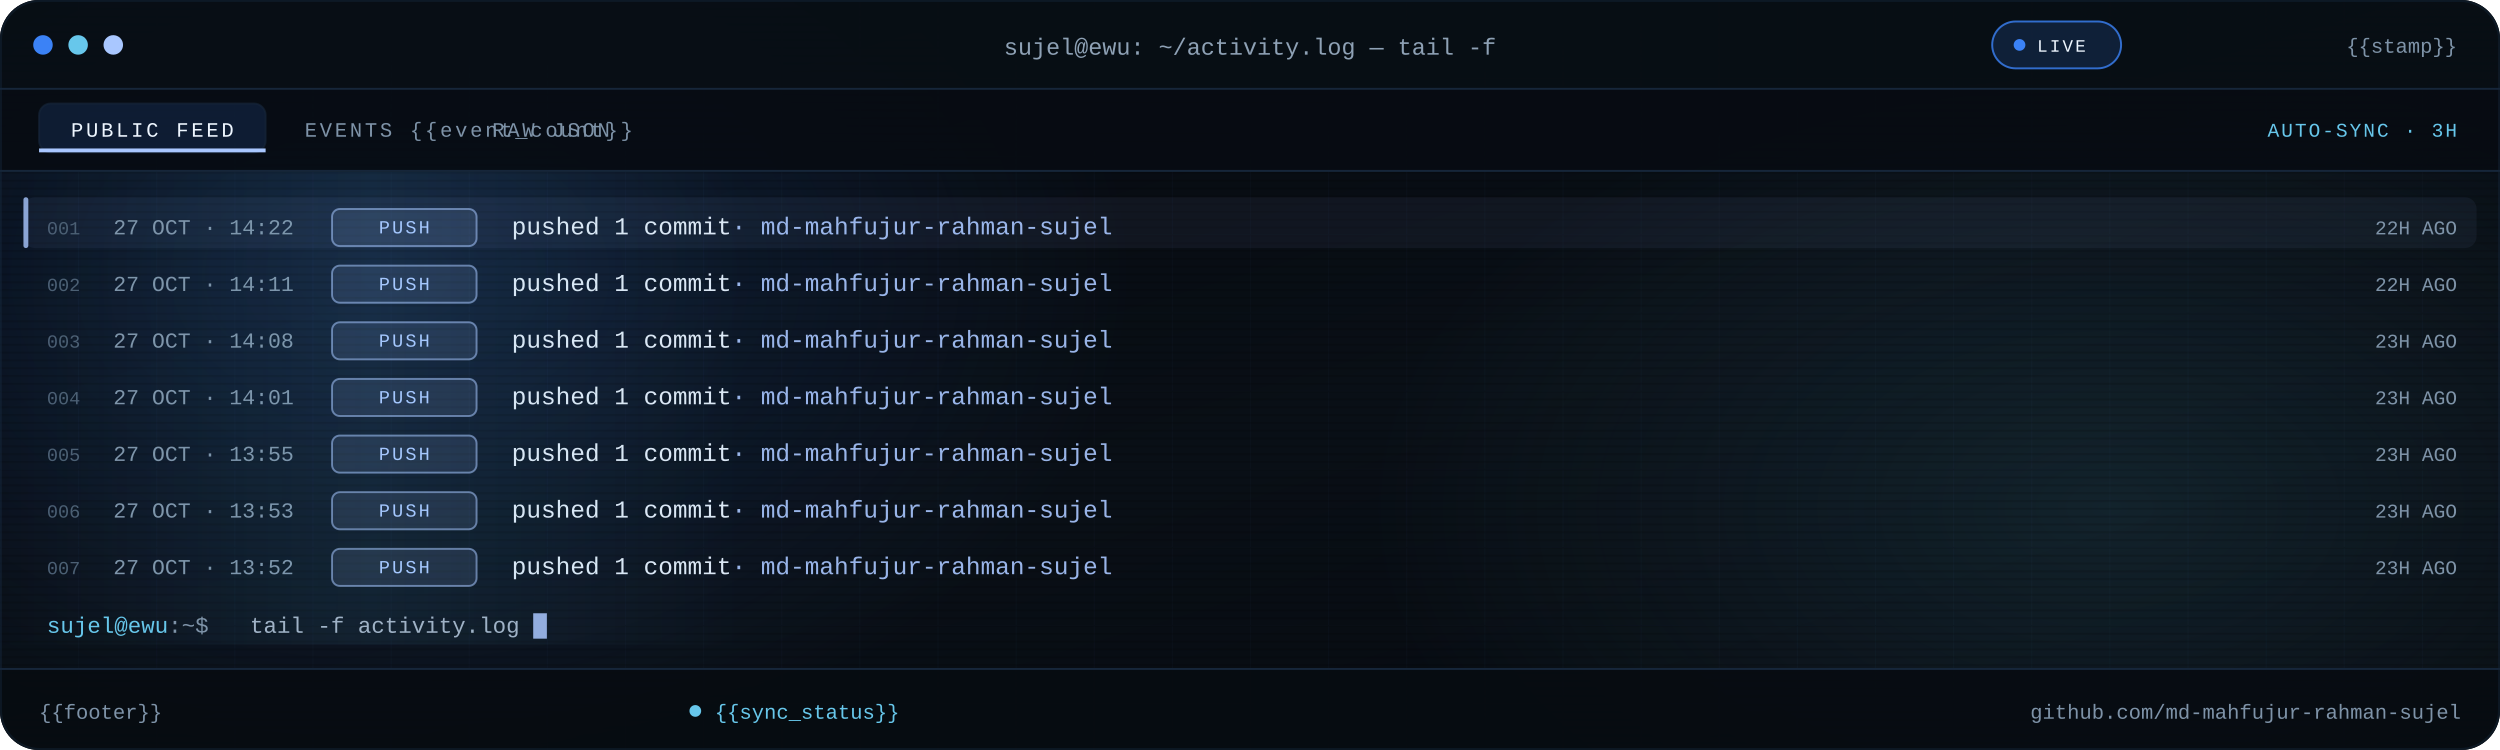
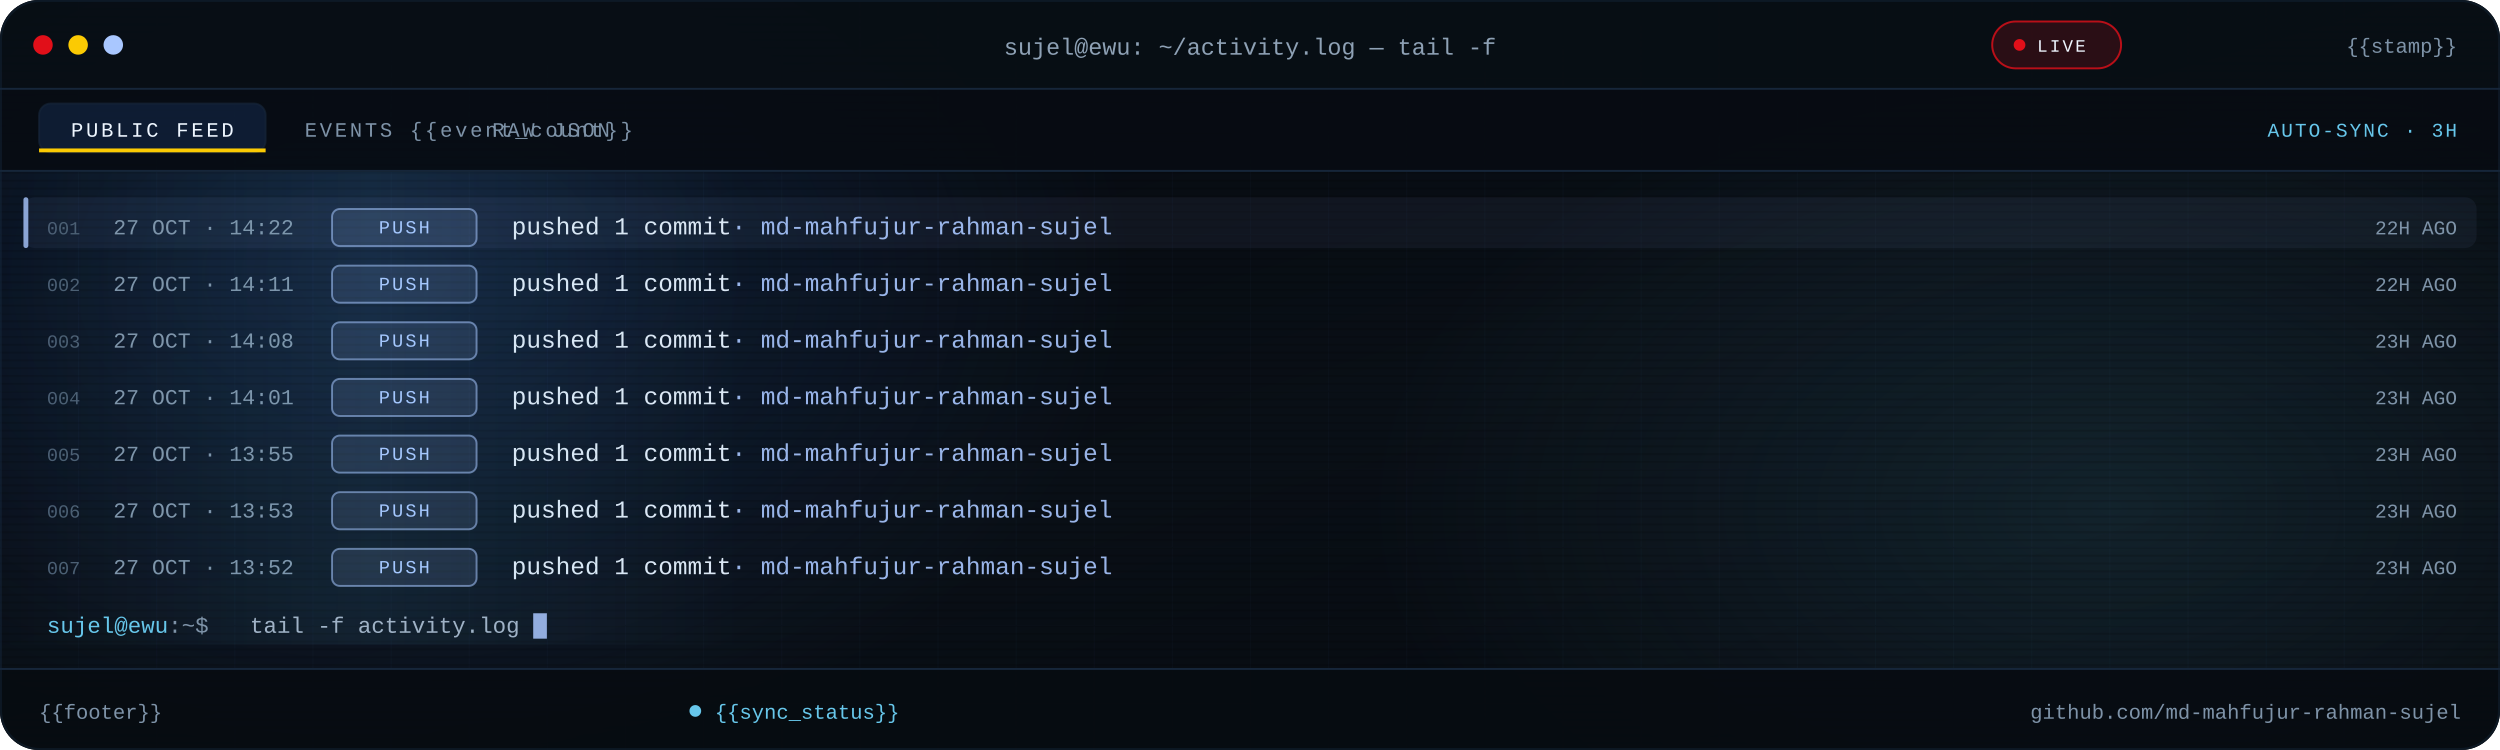
<svg xmlns="http://www.w3.org/2000/svg" viewBox="0 0 1280 384" role="img" aria-label="Recent public GitHub activity for md-mahfujur-rahman-sujel">
  <defs>
    <linearGradient id="bg" x1="0" y1="0" x2="1" y2="1">
      <stop offset="0" stop-color="#05080D" />
      <stop offset=".55" stop-color="#090F16" />
      <stop offset="1" stop-color="#05080D" />
    </linearGradient>
    <linearGradient id="scanline" x1="0" x2="1">
      <stop offset="0" stop-color="#67C7EB" stop-opacity="0" />
      <stop offset=".5" stop-color="#67C7EB" stop-opacity=".08" />
      <stop offset="1" stop-color="#67C7EB" stop-opacity="0" />
    </linearGradient>
    <radialGradient id="bloomBlue">
      <stop offset="0" stop-color="#3B82F6" stop-opacity=".18" />
      <stop offset="1" stop-color="#3B82F6" stop-opacity="0" />
    </radialGradient>
    <radialGradient id="bloomCyan">
      <stop offset="0" stop-color="#67C7EB" stop-opacity=".12" />
      <stop offset="1" stop-color="#67C7EB" stop-opacity="0" />
    </radialGradient>
    <pattern id="grid" width="40" height="40" patternUnits="userSpaceOnUse">
      <path d="M40 0H0V40" fill="none" stroke="#16263A" stroke-opacity=".14" />
    </pattern>
    <pattern id="scan" width="6" height="4" patternUnits="userSpaceOnUse">
      <rect width="6" height="1" fill="#000000" opacity=".14" />
    </pattern>
    <clipPath id="win">
      <rect width="1280" height="384" rx="20" />
    </clipPath>
    <clipPath id="body">
      <rect x="0" y="88.0" width="1280" height="254.0" />
    </clipPath>
    <style>
.s{font-family:'Segoe UI',system-ui,-apple-system,Roboto,Helvetica,Arial,sans-serif}
.m{font-family:ui-monospace,SFMono-Regular,Menlo,Consolas,'Liberation Mono',monospace}
.pulse{animation:pulse 2.2s ease-in-out infinite}
@keyframes pulse{50%{opacity:.25}}
.blink{animation:blink 1.1s steps(1) infinite}
@keyframes blink{50%{opacity:0}}
.rise{animation:rise .55s cubic-bezier(.2,.7,.2,1) both}
@keyframes rise{from{opacity:0;transform:translateY(7px)}}
.sweep{animation:sweep 7.5s linear infinite}
@keyframes sweep{from{transform:translateX(-380px)}to{transform:translateX(1320px)}}
@media (prefers-reduced-motion:reduce){.pulse,.blink,.rise,.sweep{animation:none!important}}
</style>
  </defs>
  <g clip-path="url(#win)">
    <rect width="1280" height="384" fill="url(#bg)" />
    <rect width="1280" height="384" fill="url(#grid)" />
    <ellipse cx="200" cy="140" rx="380" ry="260" fill="url(#bloomBlue)" />
    <ellipse cx="1080" cy="260" rx="380" ry="230" fill="url(#bloomCyan)" />
    <rect width="1280" height="384" fill="url(#scan)" />
    <rect width="1280" height="46" fill="#080E15" fill-opacity=".94" />
    <rect y="45" width="1280" height="1" fill="#16263A" />
-     <circle cx="22" cy="23" r="5" fill="#3B82F6" />
-     <circle cx="40" cy="23" r="5" fill="#67C7EB" />
+     <circle cx="22" cy="23" r="5" fill="#E10F19" />
+     <circle cx="40" cy="23" r="5" fill="#FBCA03" />
    <circle cx="58" cy="23" r="5" fill="#A9C7FF" />
    <text class="m" x="640" y="28" text-anchor="middle" font-size="12" fill="#8EA1B5">sujel@ewu: ~/activity.log — tail -f</text>
-     <rect x="1020" y="11" width="66" height="24" rx="12" fill="#3B82F6" fill-opacity=".16" stroke="#3B82F6" stroke-opacity=".8" />
-     <circle class="pulse" cx="1034" cy="23" r="3" fill="#3B82F6" />
+     <rect x="1020" y="11" width="66" height="24" rx="12" fill="#E10F19" fill-opacity=".16" stroke="#E10F19" stroke-opacity=".8" />
+     <circle class="pulse" cx="1034" cy="23" r="3" fill="#E10F19" />
    <text class="m" x="1043" y="26.5" font-size="9" letter-spacing="1.1" fill="#EEF6FF">LIVE</text>
    <text class="m" x="1258" y="27" text-anchor="end" font-size="10.5" fill="#7E93A8">{{stamp}}</text>
    <rect y="46" width="1280" height="42" fill="#070C12" fill-opacity=".9" />
    <rect y="87" width="1280" height="1" fill="#16263A" />
    <rect x="20" y="53" width="116" height="25" rx="6" fill="#3B82F6" fill-opacity=".14" stroke="#16263A" stroke-opacity=".65" />
-     <rect x="20" y="76" width="116" height="2" fill="#A9C7FF" />
+     <rect x="20" y="76" width="116" height="2" fill="#FBCA03" />
    <text class="m" x="78" y="70" text-anchor="middle" font-size="10.5" letter-spacing="1.4" fill="#EEF6FF">PUBLIC FEED</text>
    <text class="m" x="156" y="70" font-size="10.5" letter-spacing="1.4" fill="#7E93A8">EVENTS {{event_count}}</text>
    <text class="m" x="252" y="70" font-size="10.5" letter-spacing="1.4" fill="#7E93A8">RAW JSON</text>
    <text class="m" x="1258" y="70" text-anchor="end" font-size="10" letter-spacing="1" fill="#67C7EB">AUTO-SYNC · 3H</text>
    <g clip-path="url(#body)">
      <g class="rise" style="animation-delay:0.00s">
        <rect x="12" y="101.0" width="1256" height="26" rx="6" fill="#A9C7FF" fill-opacity=".055" />
        <rect x="12" y="101.0" width="2.5" height="26" rx="1.2" fill="#A9C7FF" fill-opacity=".8" />
        <text class="m" x="24" y="120.0" font-size="9.5" fill="#4B5E72">001</text>
        <text class="m" x="58" y="120.0" font-size="11" fill="#7E93A8">27 OCT · 14:22</text>
        <rect x="170" y="107.0" width="74" height="19" rx="4" fill="#A9C7FF" fill-opacity=".12" stroke="#A9C7FF" stroke-opacity=".55" />
        <text class="m" x="207.0" y="119.5" text-anchor="middle" font-size="9.5" letter-spacing="1.1" fill="#A9C7FF">PUSH</text>
        <text class="m" x="262" y="120.0" font-size="12.5" fill="#DCE8F5">pushed 1 commit<tspan fill="#A9C7FF" fill-opacity=".9">  ·  md-mahfujur-rahman-sujel</tspan>
        </text>
        <text class="m" x="1258" y="120.0" text-anchor="end" font-size="10" fill="#7E93A8">22H AGO</text>
      </g>
      <g class="rise" style="animation-delay:0.07s">
        <text class="m" x="24" y="149.0" font-size="9.5" fill="#4B5E72">002</text>
        <text class="m" x="58" y="149.0" font-size="11" fill="#7E93A8">27 OCT · 14:11</text>
        <rect x="170" y="136.0" width="74" height="19" rx="4" fill="#A9C7FF" fill-opacity=".12" stroke="#A9C7FF" stroke-opacity=".55" />
        <text class="m" x="207.0" y="148.5" text-anchor="middle" font-size="9.5" letter-spacing="1.1" fill="#A9C7FF">PUSH</text>
        <text class="m" x="262" y="149.0" font-size="12.5" fill="#DCE8F5">pushed 1 commit<tspan fill="#A9C7FF" fill-opacity=".9">  ·  md-mahfujur-rahman-sujel</tspan>
        </text>
        <text class="m" x="1258" y="149.0" text-anchor="end" font-size="10" fill="#7E93A8">22H AGO</text>
      </g>
      <g class="rise" style="animation-delay:0.14s">
        <text class="m" x="24" y="178.0" font-size="9.5" fill="#4B5E72">003</text>
        <text class="m" x="58" y="178.0" font-size="11" fill="#7E93A8">27 OCT · 14:08</text>
        <rect x="170" y="165.0" width="74" height="19" rx="4" fill="#A9C7FF" fill-opacity=".12" stroke="#A9C7FF" stroke-opacity=".55" />
        <text class="m" x="207.0" y="177.5" text-anchor="middle" font-size="9.5" letter-spacing="1.1" fill="#A9C7FF">PUSH</text>
        <text class="m" x="262" y="178.0" font-size="12.5" fill="#DCE8F5">pushed 1 commit<tspan fill="#A9C7FF" fill-opacity=".9">  ·  md-mahfujur-rahman-sujel</tspan>
        </text>
        <text class="m" x="1258" y="178.0" text-anchor="end" font-size="10" fill="#7E93A8">23H AGO</text>
      </g>
      <g class="rise" style="animation-delay:0.21s">
        <text class="m" x="24" y="207.0" font-size="9.5" fill="#4B5E72">004</text>
        <text class="m" x="58" y="207.0" font-size="11" fill="#7E93A8">27 OCT · 14:01</text>
        <rect x="170" y="194.0" width="74" height="19" rx="4" fill="#A9C7FF" fill-opacity=".12" stroke="#A9C7FF" stroke-opacity=".55" />
        <text class="m" x="207.0" y="206.5" text-anchor="middle" font-size="9.5" letter-spacing="1.1" fill="#A9C7FF">PUSH</text>
        <text class="m" x="262" y="207.0" font-size="12.5" fill="#DCE8F5">pushed 1 commit<tspan fill="#A9C7FF" fill-opacity=".9">  ·  md-mahfujur-rahman-sujel</tspan>
        </text>
        <text class="m" x="1258" y="207.0" text-anchor="end" font-size="10" fill="#7E93A8">23H AGO</text>
      </g>
      <g class="rise" style="animation-delay:0.28s">
        <text class="m" x="24" y="236.0" font-size="9.5" fill="#4B5E72">005</text>
        <text class="m" x="58" y="236.0" font-size="11" fill="#7E93A8">27 OCT · 13:55</text>
        <rect x="170" y="223.0" width="74" height="19" rx="4" fill="#A9C7FF" fill-opacity=".12" stroke="#A9C7FF" stroke-opacity=".55" />
        <text class="m" x="207.0" y="235.5" text-anchor="middle" font-size="9.5" letter-spacing="1.1" fill="#A9C7FF">PUSH</text>
        <text class="m" x="262" y="236.0" font-size="12.5" fill="#DCE8F5">pushed 1 commit<tspan fill="#A9C7FF" fill-opacity=".9">  ·  md-mahfujur-rahman-sujel</tspan>
        </text>
        <text class="m" x="1258" y="236.0" text-anchor="end" font-size="10" fill="#7E93A8">23H AGO</text>
      </g>
      <g class="rise" style="animation-delay:0.35s">
        <text class="m" x="24" y="265.0" font-size="9.5" fill="#4B5E72">006</text>
        <text class="m" x="58" y="265.0" font-size="11" fill="#7E93A8">27 OCT · 13:53</text>
        <rect x="170" y="252.0" width="74" height="19" rx="4" fill="#A9C7FF" fill-opacity=".12" stroke="#A9C7FF" stroke-opacity=".55" />
        <text class="m" x="207.0" y="264.5" text-anchor="middle" font-size="9.5" letter-spacing="1.1" fill="#A9C7FF">PUSH</text>
        <text class="m" x="262" y="265.0" font-size="12.5" fill="#DCE8F5">pushed 1 commit<tspan fill="#A9C7FF" fill-opacity=".9">  ·  md-mahfujur-rahman-sujel</tspan>
        </text>
        <text class="m" x="1258" y="265.0" text-anchor="end" font-size="10" fill="#7E93A8">23H AGO</text>
      </g>
      <g class="rise" style="animation-delay:0.42s">
        <text class="m" x="24" y="294.0" font-size="9.5" fill="#4B5E72">007</text>
        <text class="m" x="58" y="294.0" font-size="11" fill="#7E93A8">27 OCT · 13:52</text>
        <rect x="170" y="281.0" width="74" height="19" rx="4" fill="#A9C7FF" fill-opacity=".12" stroke="#A9C7FF" stroke-opacity=".55" />
        <text class="m" x="207.0" y="293.5" text-anchor="middle" font-size="9.5" letter-spacing="1.1" fill="#A9C7FF">PUSH</text>
        <text class="m" x="262" y="294.0" font-size="12.5" fill="#DCE8F5">pushed 1 commit<tspan fill="#A9C7FF" fill-opacity=".9">  ·  md-mahfujur-rahman-sujel</tspan>
        </text>
        <text class="m" x="1258" y="294.0" text-anchor="end" font-size="10" fill="#7E93A8">23H AGO</text>
      </g>
      <rect class="sweep" x="0" y="88" width="380" height="242" fill="url(#scanline)" />
    </g>
    <text class="m" x="24" y="324.0" font-size="11.5" fill="#67C7EB">sujel@ewu<tspan fill="#7E93A8">:~$</tspan>
    </text>
    <text class="m" x="128" y="324.0" font-size="11.5" fill="#9FB2C6">tail -f activity.log</text>
    <rect class="blink" x="273.0" y="314.0" width="7" height="13" fill="#A9C7FF" fill-opacity=".85" />
    <rect y="342" width="1280" height="42" fill="#070C12" fill-opacity=".94" />
    <rect y="342" width="1280" height="1" fill="#16263A" />
    <text class="m" x="20" y="368" font-size="10.5" fill="#7E93A8">{{footer}}</text>
    <circle class="pulse" cx="356" cy="364" r="3" fill="#67C7EB" />
    <text class="m" x="366" y="368" font-size="10.5" fill="#67C7EB">{{sync_status}}</text>
    <text class="m" x="1260" y="368" text-anchor="end" font-size="10.5" fill="#7E93A8">github.com/md-mahfujur-rahman-sujel</text>
  </g>
  <rect x=".5" y=".5" width="1279" height="383" rx="20" fill="none" stroke="#16263A" stroke-opacity=".45" />
</svg>
